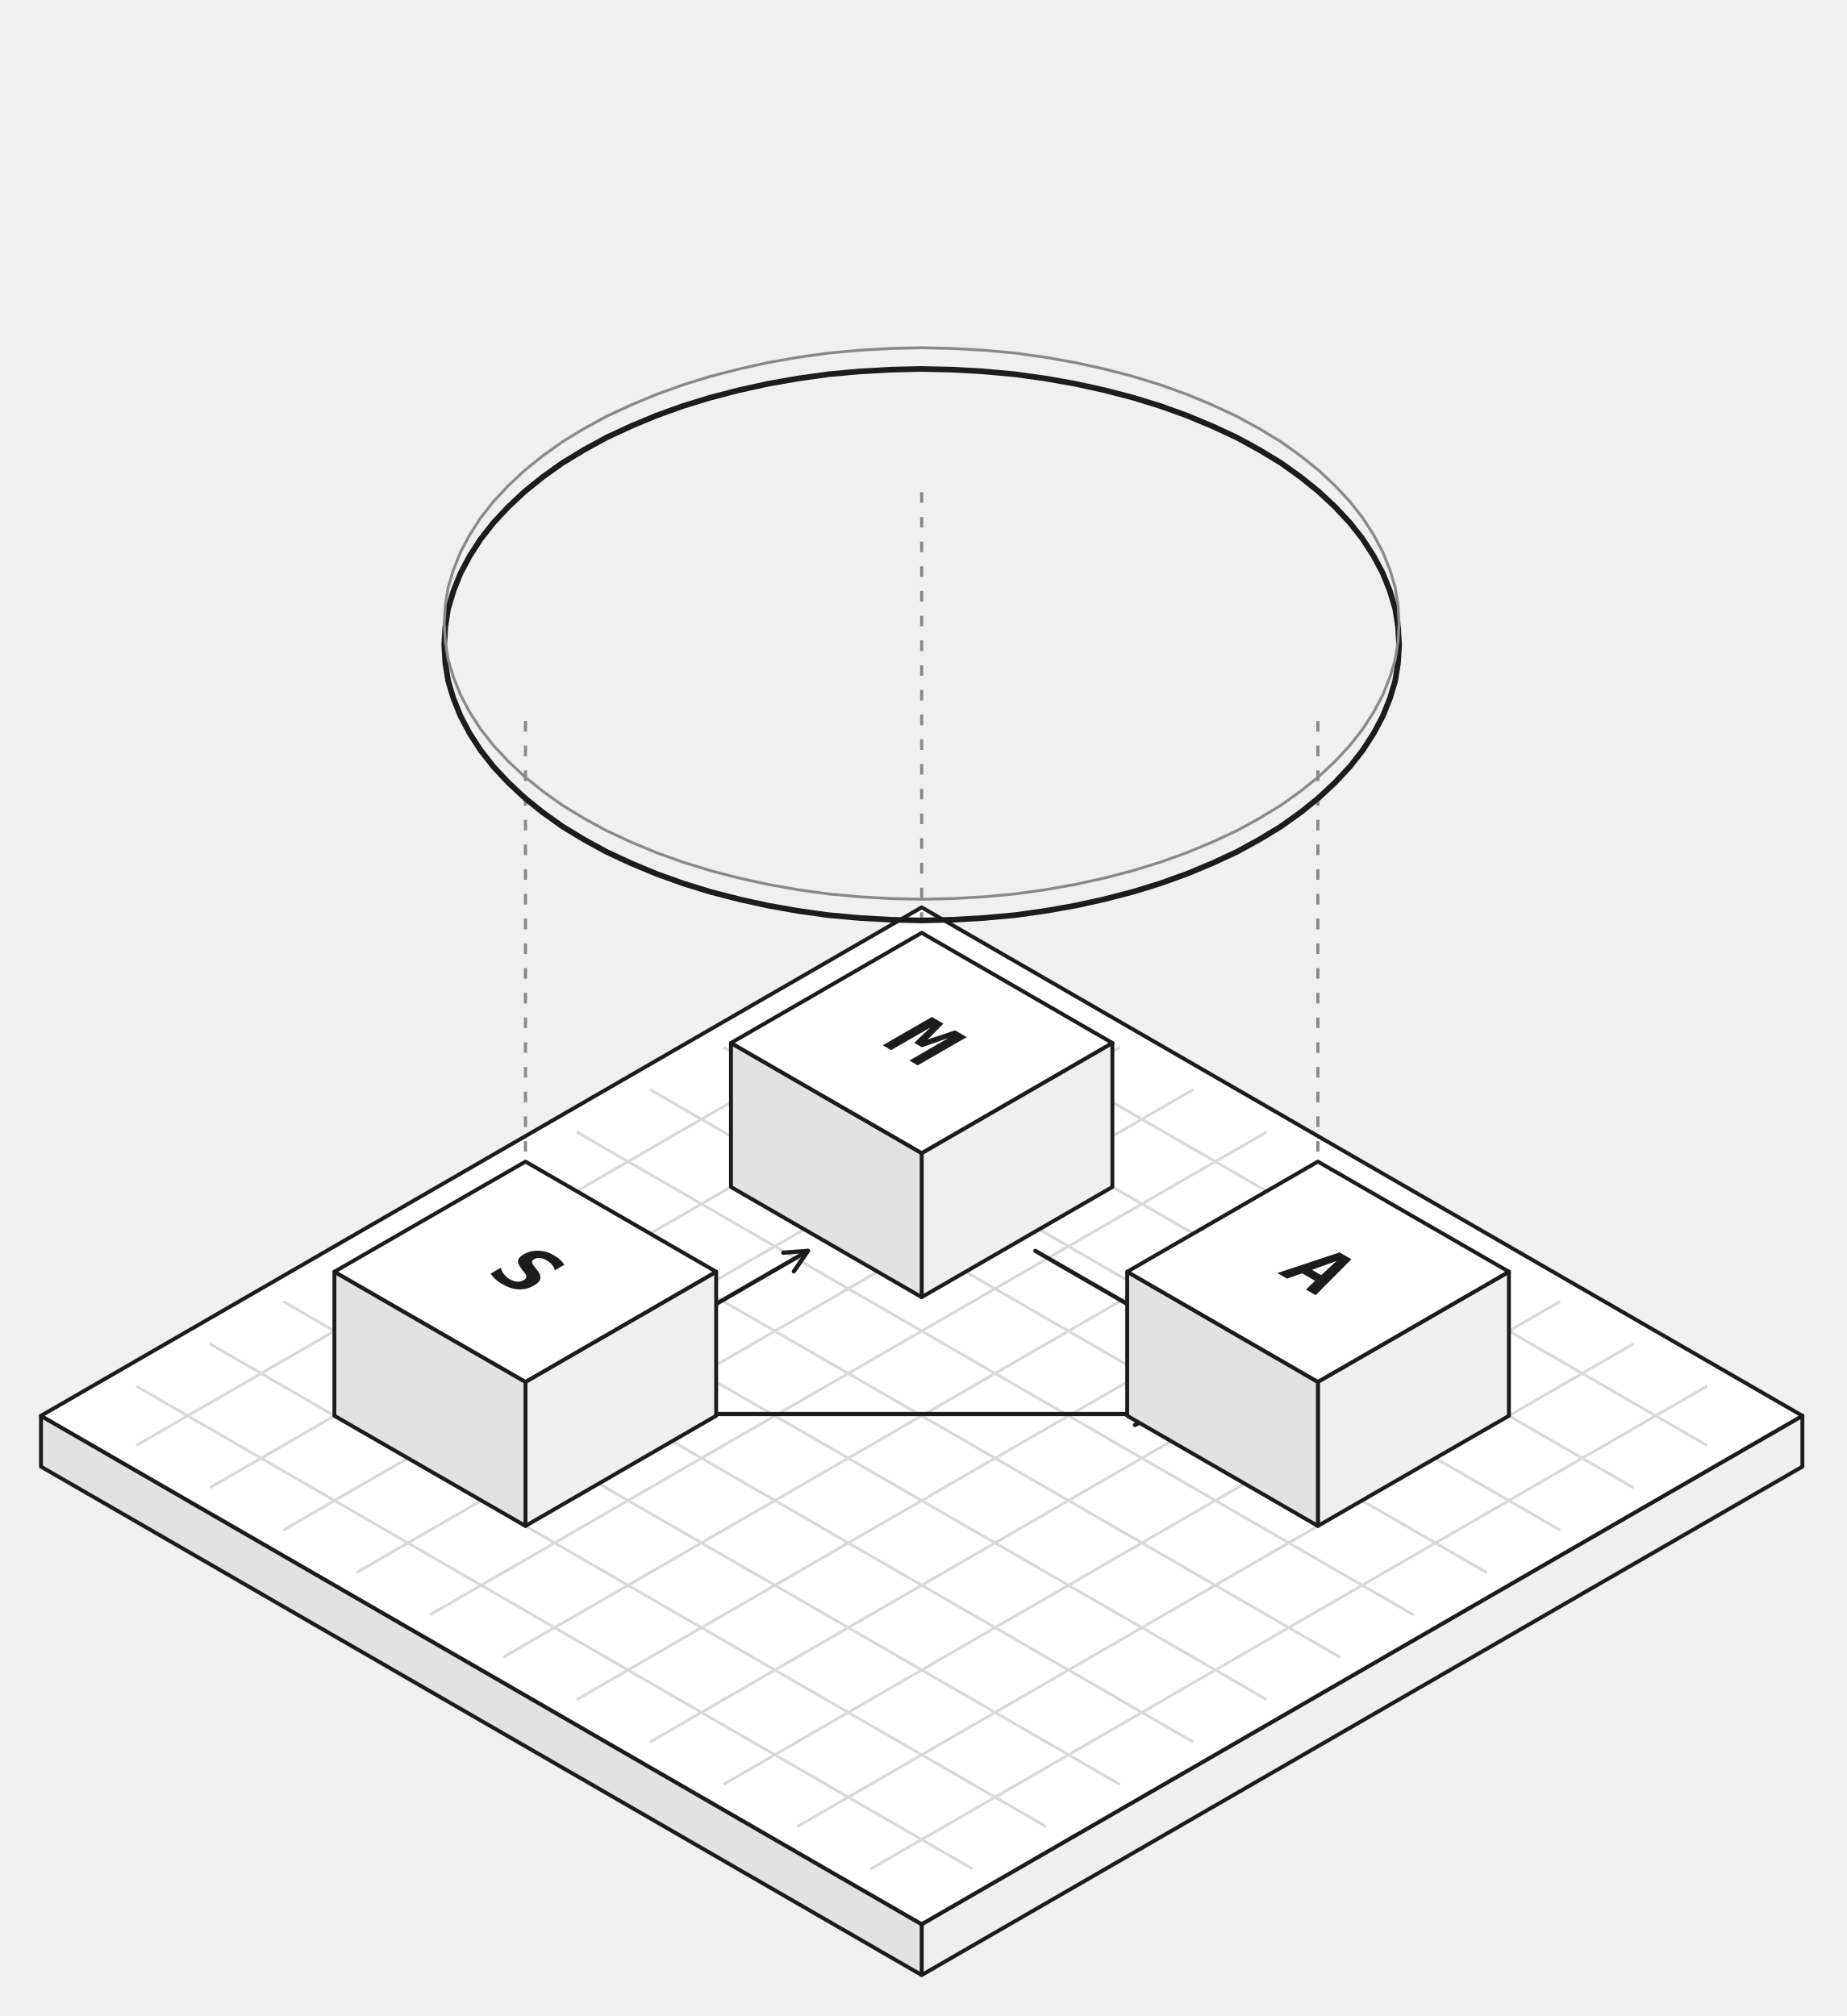
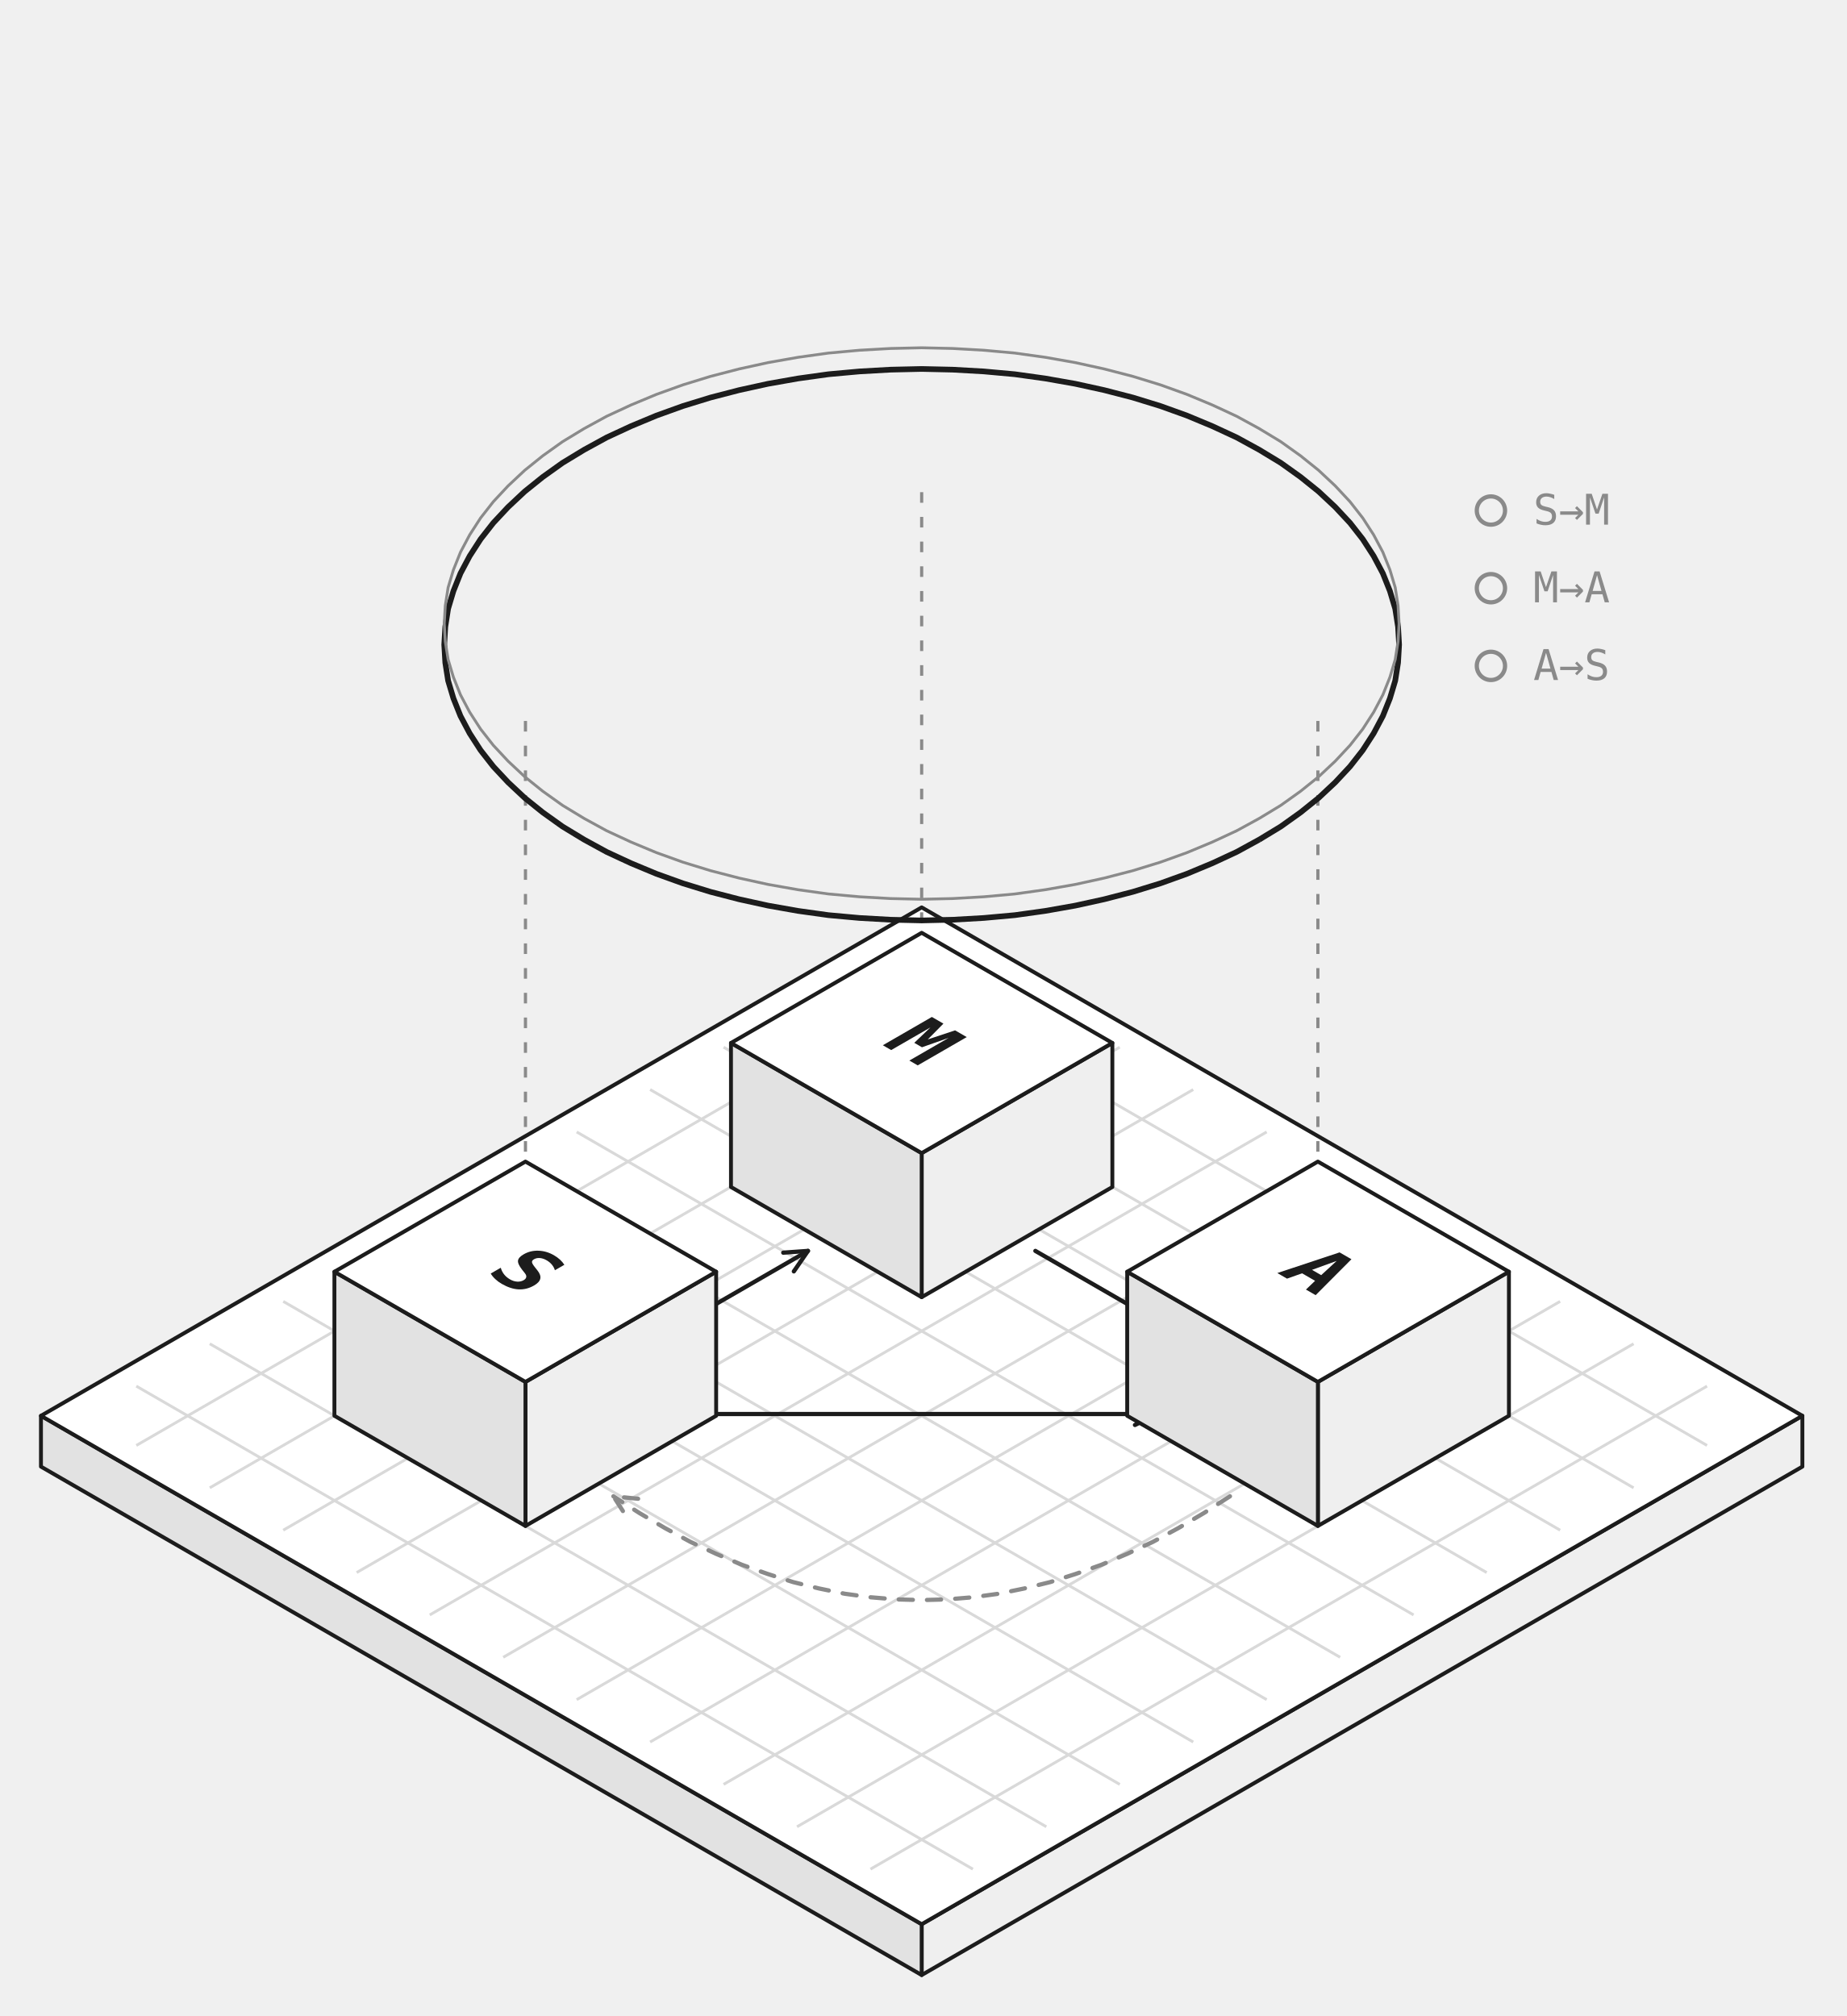
<svg xmlns="http://www.w3.org/2000/svg" viewBox="-261 -257 523 571" width="523" height="571" role="img" aria-label="Sensing, Memory, and Action on a plate, with a ring above them">
-   <style>.top{fill:#ffffff;stroke:#1c1c1c;stroke-width:1.1;stroke-linejoin:round}.side{fill:#efefef;stroke:#1c1c1c;stroke-width:1.1;stroke-linejoin:round}.front{fill:#e2e2e2;stroke:#1c1c1c;stroke-width:1.1;stroke-linejoin:round}.grid{fill:none;stroke:#d9d9d9;stroke-width:0.8}.flow{fill:none;stroke:#1c1c1c;stroke-width:1.2;stroke-linecap:round;stroke-linejoin:round}.sight{fill:none;stroke:#8a8a8a;stroke-width:0.9;stroke-dasharray:3 4}.ring{fill:none;stroke:#1c1c1c;stroke-width:1.6}.ring2{fill:none;stroke:#8a8a8a;stroke-width:0.8}.label{fill:#1c1c1c;font:600 22px "Geist Mono",ui-monospace,Menlo,monospace}</style>
+   <style>.top{fill:#ffffff;stroke:#1c1c1c;stroke-width:1.1;stroke-linejoin:round}.side{fill:#efefef;stroke:#1c1c1c;stroke-width:1.1;stroke-linejoin:round}.front{fill:#e2e2e2;stroke:#1c1c1c;stroke-width:1.1;stroke-linejoin:round}.grid{fill:none;stroke:#d9d9d9;stroke-width:0.8}.flow{fill:none;stroke:#1c1c1c;stroke-width:1.2;stroke-linecap:round;stroke-linejoin:round}.sight{fill:none;stroke:#8a8a8a;stroke-width:0.9;stroke-dasharray:3 4}.ring{fill:none;stroke:#1c1c1c;stroke-width:1.6}.ring2{fill:none;stroke:#8a8a8a;stroke-width:0.8}.ring-on{fill:none;stroke:#1c1c1c;stroke-width:3}.back{stroke:#8a8a8a;stroke-dasharray:4 4}.track{fill:none;stroke:none}.packet{fill:#1c1c1c}.bead{fill:#ffffff;stroke:#1c1c1c;stroke-width:1.6}.chan{fill:#1c1c1c;font:600 12px ui-monospace,"Geist Mono",Menlo,monospace}.chan.dim{fill:#8a8a8a;font-weight:500}.todo{fill:none;stroke:#8a8a8a;stroke-width:1.2}.done{fill:#1c1c1c;stroke:#1c1c1c;stroke-width:1.2}.label{fill:#1c1c1c;font:600 22px "Geist Mono",ui-monospace,Menlo,monospace}</style>
  <polygon class="side" points="249.4,144.0 0.0,288.0 0.0,302.4 249.4,158.4" />
  <polygon class="front" points="-249.4,144.0 0.0,288.0 0.0,302.4 -249.4,158.4" />
  <polygon class="top" points="0.0,0.0 249.4,144.0 0.0,288.0 -249.4,144.0" />
  <path class="grid" d="M14.5,15.6 L-222.4,152.4" />
  <path class="grid" d="M-14.5,15.6 L222.4,152.4" />
  <path class="grid" d="M35.3,27.6 L-201.6,164.4" />
  <path class="grid" d="M-35.3,27.6 L201.6,164.4" />
  <path class="grid" d="M56.1,39.6 L-180.8,176.4" />
  <path class="grid" d="M-56.1,39.6 L180.8,176.4" />
  <path class="grid" d="M76.9,51.6 L-160.0,188.4" />
  <path class="grid" d="M-76.9,51.6 L160.0,188.4" />
  <path class="grid" d="M97.7,63.6 L-139.3,200.4" />
  <path class="grid" d="M-97.7,63.6 L139.3,200.4" />
  <path class="grid" d="M118.5,75.6 L-118.5,212.4" />
  <path class="grid" d="M-118.5,75.6 L118.5,212.4" />
  <path class="grid" d="M139.3,87.6 L-97.7,224.4" />
  <path class="grid" d="M-139.3,87.6 L97.7,224.4" />
  <path class="grid" d="M160.0,99.6 L-76.9,236.4" />
  <path class="grid" d="M-160.0,99.6 L76.9,236.4" />
  <path class="grid" d="M180.8,111.6 L-56.1,248.4" />
  <path class="grid" d="M-180.8,111.6 L56.1,248.4" />
  <path class="grid" d="M201.6,123.6 L-35.3,260.4" />
  <path class="grid" d="M-201.6,123.6 L35.3,260.4" />
  <path class="grid" d="M222.4,135.6 L-14.5,272.4" />
  <path class="grid" d="M-222.4,135.6 L14.5,272.4" />
  <path class="flow" d="M-80.0,124.9 L-32.2,97.3" />
  <path class="flow" d="M-36.2,103.1 L-32.2,97.3 L-39.2,97.8" />
  <path class="flow" d="M32.2,97.3 L80.0,124.9" />
  <path class="flow" d="M73.0,124.4 L80.0,124.9 L76.1,119.1" />
  <path class="flow" d="M-66.7,143.5 L66.7,143.5" />
  <path class="flow" d="M60.4,146.6 L66.7,143.5 L60.4,140.5" />
+   <path class="flow back" d="M87.3,166.8 L80.0,171.5 L72.7,175.8 L65.5,179.7 L58.2,183.1 L50.9,186.2 L43.6,188.8 L36.4,191.1 L29.1,192.9 L21.8,194.4 L14.5,195.4 L7.3,196.0 L0.0,196.2 L-7.3,196.0 L-14.5,195.4 L-21.8,194.4 L-29.1,192.9 L-36.4,191.1 L-43.6,188.8 L-50.9,186.2 L-58.2,183.1 L-65.5,179.7 L-72.7,175.8 L-80.0,171.5 L-87.3,166.8" id="ch-as" />
+   <path class="flow back" d="M-80.3,167.5 L-87.3,166.8 L-83.5,172.7" />
+   <path class="track" d="M-80.0,124.9 L-32.2,97.3" id="ch-sm" />
+   <path class="track" d="M32.2,97.3 L80.0,124.9" id="ch-ma" />
  <path class="sight" d="M0.0,-117.6 L0.0,33.6" />
  <path class="sight" d="M-112.2,-52.8 L-112.2,98.4" />
  <path class="sight" d="M112.2,-52.8 L112.2,98.4" />
  <polygon class="side" points="54.0,79.2 0.0,110.4 0.0,69.6 54.0,38.4" />
  <polygon class="front" points="-54.0,79.2 0.0,110.4 0.0,69.6 -54.0,38.4" />
  <polygon class="top" points="0.0,7.2 54.0,38.4 0.0,69.6 -54.0,38.4" />
  <text class="label" transform="matrix(0.866,0.5,-0.866,0.5,0.0,38.4)" x="0" y="7" text-anchor="middle">M</text>
  <polygon class="side" points="-58.2,144.0 -112.2,175.2 -112.2,134.4 -58.2,103.2" />
  <polygon class="front" points="-166.3,144.0 -112.2,175.2 -112.2,134.4 -166.3,103.2" />
  <polygon class="top" points="-112.2,72.0 -58.2,103.2 -112.2,134.4 -166.3,103.2" />
  <text class="label" transform="matrix(0.866,0.5,-0.866,0.5,-112.2,103.2)" x="0" y="7" text-anchor="middle">S</text>
  <polygon class="side" points="166.3,144.0 112.2,175.2 112.2,134.4 166.3,103.2" />
  <polygon class="front" points="58.2,144.0 112.2,175.2 112.2,134.4 58.2,103.2" />
  <polygon class="top" points="112.2,72.0 166.3,103.2 112.2,134.4 58.2,103.2" />
  <text class="label" transform="matrix(0.866,0.5,-0.866,0.5,112.2,103.2)" x="0" y="7" text-anchor="middle">A</text>
  <path class="ring" d="M95.6,-19.2 L89.2,-15.7 L82.3,-12.5 L75.1,-9.5 L67.6,-6.8 L59.8,-4.4 L51.7,-2.3 L43.5,-0.5 L35.0,1.0 L26.4,2.2 L17.6,3.0 L8.8,3.5 L0.0,3.7 L-8.8,3.5 L-17.6,3.0 L-26.4,2.2 L-35.0,1.0 L-43.5,-0.5 L-51.7,-2.3 L-59.8,-4.4 L-67.6,-6.8 L-75.1,-9.5 L-82.3,-12.5 L-89.2,-15.7 L-95.6,-19.2 L-101.7,-22.9 L-107.3,-26.9 L-112.4,-31.0 L-117.1,-35.4 L-121.3,-39.9 L-124.9,-44.5 L-128.0,-49.3 L-130.6,-54.2 L-132.6,-59.2 L-134.1,-64.2 L-134.9,-69.3 L-135.2,-74.4 L-134.9,-79.5 L-134.1,-84.6 L-132.6,-89.6 L-130.6,-94.6 L-128.0,-99.5 L-124.9,-104.3 L-121.3,-108.9 L-117.1,-113.4 L-112.4,-117.8 L-107.3,-121.9 L-101.7,-125.9 L-95.6,-129.6 L-89.2,-133.1 L-82.3,-136.3 L-75.1,-139.3 L-67.6,-142.0 L-59.8,-144.4 L-51.7,-146.5 L-43.5,-148.3 L-35.0,-149.8 L-26.4,-151.0 L-17.6,-151.8 L-8.8,-152.3 L-0.0,-152.5 L8.8,-152.3 L17.6,-151.8 L26.4,-151.0 L35.0,-149.8 L43.5,-148.3 L51.7,-146.5 L59.8,-144.4 L67.6,-142.0 L75.1,-139.3 L82.3,-136.3 L89.2,-133.1 L95.6,-129.6 L101.7,-125.9 L107.3,-121.9 L112.4,-117.8 L117.1,-113.4 L121.3,-108.9 L124.9,-104.3 L128.0,-99.5 L130.6,-94.6 L132.6,-89.6 L134.1,-84.6 L134.9,-79.5 L135.2,-74.4 L134.9,-69.3 L134.1,-64.2 L132.6,-59.2 L130.6,-54.2 L128.0,-49.3 L124.9,-44.5 L121.3,-39.9 L117.1,-35.4 L112.4,-31.0 L107.3,-26.9 L101.7,-22.9 L95.6,-19.2" />
  <path class="ring2" d="M95.6,-25.2 L89.2,-21.7 L82.3,-18.5 L75.1,-15.5 L67.6,-12.8 L59.8,-10.4 L51.7,-8.3 L43.5,-6.5 L35.0,-5.0 L26.4,-3.8 L17.6,-3.0 L8.8,-2.5 L0.0,-2.3 L-8.8,-2.5 L-17.6,-3.0 L-26.4,-3.8 L-35.0,-5.0 L-43.5,-6.5 L-51.7,-8.3 L-59.8,-10.4 L-67.6,-12.8 L-75.1,-15.5 L-82.3,-18.5 L-89.2,-21.7 L-95.6,-25.2 L-101.7,-28.9 L-107.3,-32.9 L-112.4,-37.0 L-117.1,-41.4 L-121.3,-45.9 L-124.9,-50.5 L-128.0,-55.3 L-130.6,-60.2 L-132.6,-65.2 L-134.1,-70.2 L-134.9,-75.3 L-135.2,-80.4 L-134.9,-85.5 L-134.1,-90.6 L-132.6,-95.6 L-130.6,-100.6 L-128.0,-105.5 L-124.9,-110.3 L-121.3,-114.9 L-117.1,-119.4 L-112.4,-123.8 L-107.3,-127.9 L-101.7,-131.9 L-95.6,-135.6 L-89.2,-139.1 L-82.3,-142.3 L-75.1,-145.3 L-67.6,-148.0 L-59.8,-150.4 L-51.7,-152.5 L-43.5,-154.3 L-35.0,-155.8 L-26.4,-157.0 L-17.6,-157.8 L-8.8,-158.3 L-0.0,-158.5 L8.8,-158.3 L17.6,-157.8 L26.4,-157.0 L35.0,-155.8 L43.5,-154.3 L51.7,-152.5 L59.8,-150.4 L67.6,-148.0 L75.1,-145.3 L82.3,-142.3 L89.2,-139.1 L95.6,-135.6 L101.7,-131.9 L107.3,-127.9 L112.4,-123.8 L117.1,-119.4 L121.3,-114.9 L124.9,-110.3 L128.0,-105.5 L130.6,-100.6 L132.6,-95.6 L134.1,-90.6 L134.9,-85.5 L135.2,-80.4 L134.9,-75.3 L134.1,-70.2 L132.6,-65.2 L130.6,-60.2 L128.0,-55.3 L124.9,-50.5 L121.3,-45.9 L117.1,-41.4 L112.4,-37.0 L107.3,-32.9 L101.7,-28.9 L95.6,-25.2" />
+   <circle class="packet" r="3.4" opacity="0">
+     <animateMotion dur="10.0s" repeatCount="indefinite" calcMode="linear" keyPoints="0;0;1;1" keyTimes="0;0.04;0.14;1">
+       <mpath href="#ch-sm" />
+     </animateMotion>
+     <animate attributeName="opacity" dur="10.0s" repeatCount="indefinite" calcMode="discrete" keyTimes="0;0.04;0.14" values="0;1;0" />
+   </circle>
+   <circle class="todo" cx="161.2" cy="-112.4" r="4" />
+   <text class="chan dim" x="173.2" y="-108.4">S→M</text>
+   <g opacity="0">
+     <circle class="done" cx="161.2" cy="-112.4" r="4" />
+     <text class="chan" x="173.2" y="-108.4">S→M</text>
+     <animate attributeName="opacity" dur="10.0s" repeatCount="indefinite" calcMode="linear" keyTimes="0;0.14;0.165;0.92;0.97;1" values="0;0;1;1;0;0" />
+   </g>
+   <path class="track" d="M0.0,33.6 L0.0,-117.6" id="up-0" />
+   <circle class="packet" r="3.4" opacity="0">
+     <animateMotion dur="10.0s" repeatCount="indefinite" calcMode="linear" keyPoints="0;0;1;1" keyTimes="0;0.14;0.2;1">
+       <mpath href="#up-0" />
+     </animateMotion>
+     <animate attributeName="opacity" dur="10.0s" repeatCount="indefinite" calcMode="discrete" keyTimes="0;0.14;0.2" values="0;1;0" />
+   </circle>
+   <circle class="bead" cx="-124.5" cy="-43.9" r="4" opacity="0">
+     <animate attributeName="opacity" dur="10.0s" repeatCount="indefinite" calcMode="linear" keyTimes="0;0.2;0.225;0.92;0.97;1" values="0;0;1;1;0;0" />
+   </circle>
+   <circle class="packet" r="3.4" opacity="0">
+     <animateMotion dur="10.0s" repeatCount="indefinite" calcMode="linear" keyPoints="0;0;1;1" keyTimes="0;0.26;0.36;1">
+       <mpath href="#ch-ma" />
+     </animateMotion>
+     <animate attributeName="opacity" dur="10.0s" repeatCount="indefinite" calcMode="discrete" keyTimes="0;0.26;0.36" values="0;1;0" />
+   </circle>
+   <circle class="todo" cx="161.2" cy="-90.4" r="4" />
+   <text class="chan dim" x="173.2" y="-86.4">M→A</text>
+   <g opacity="0">
+     <circle class="done" cx="161.2" cy="-90.4" r="4" />
+     <text class="chan" x="173.2" y="-86.4">M→A</text>
+     <animate attributeName="opacity" dur="10.0s" repeatCount="indefinite" calcMode="linear" keyTimes="0;0.36;0.385;0.92;0.97;1" values="0;0;1;1;0;0" />
+   </g>
+   <path class="track" d="M112.2,98.4 L112.2,-52.8" id="up-1" />
+   <circle class="packet" r="3.4" opacity="0">
+     <animateMotion dur="10.0s" repeatCount="indefinite" calcMode="linear" keyPoints="0;0;1;1" keyTimes="0;0.36;0.42;1">
+       <mpath href="#up-1" />
+     </animateMotion>
+     <animate attributeName="opacity" dur="10.0s" repeatCount="indefinite" calcMode="discrete" keyTimes="0;0.36;0.42" values="0;1;0" />
+   </circle>
+   <circle class="bead" cx="-61.4" cy="-4.8" r="4" opacity="0">
+     <animate attributeName="opacity" dur="10.0s" repeatCount="indefinite" calcMode="linear" keyTimes="0;0.42;0.445;0.92;0.97;1" values="0;0;1;1;0;0" />
+   </circle>
+   <circle class="packet" r="3.4" opacity="0">
+     <animateMotion dur="10.0s" repeatCount="indefinite" calcMode="linear" keyPoints="0;0;1;1" keyTimes="0;0.48;0.61;1">
+       <mpath href="#ch-as" />
+     </animateMotion>
+     <animate attributeName="opacity" dur="10.0s" repeatCount="indefinite" calcMode="discrete" keyTimes="0;0.48;0.61" values="0;1;0" />
+   </circle>
+   <circle class="todo" cx="161.2" cy="-68.4" r="4" />
+   <text class="chan dim" x="173.2" y="-64.4">A→S</text>
+   <g opacity="0">
+     <circle class="done" cx="161.2" cy="-68.4" r="4" />
+     <text class="chan" x="173.2" y="-64.4">A→S</text>
+     <animate attributeName="opacity" dur="10.0s" repeatCount="indefinite" calcMode="linear" keyTimes="0;0.61;0.635;0.92;0.97;1" values="0;0;1;1;0;0" />
+   </g>
+   <path class="track" d="M-112.2,98.4 L-112.2,-52.8" id="up-2" />
+   <circle class="packet" r="3.4" opacity="0">
+     <animateMotion dur="10.0s" repeatCount="indefinite" calcMode="linear" keyPoints="0;0;1;1" keyTimes="0;0.61;0.67;1">
+       <mpath href="#up-2" />
+     </animateMotion>
+     <animate attributeName="opacity" dur="10.0s" repeatCount="indefinite" calcMode="discrete" keyTimes="0;0.61;0.67" values="0;1;0" />
+   </circle>
+   <circle class="bead" cx="30.4" cy="1.7" r="4" opacity="0">
+     <animate attributeName="opacity" dur="10.0s" repeatCount="indefinite" calcMode="linear" keyTimes="0;0.67;0.695;0.92;0.97;1" values="0;0;1;1;0;0" />
+   </circle>
+   <g opacity="0">
+     <path class="ring-on" d="M95.6,-19.2 L89.2,-15.7 L82.3,-12.5 L75.1,-9.5 L67.6,-6.8 L59.8,-4.4 L51.7,-2.3 L43.5,-0.5 L35.0,1.0 L26.4,2.2 L17.6,3.0 L8.8,3.5 L0.0,3.7 L-8.8,3.5 L-17.6,3.0 L-26.4,2.2 L-35.0,1.0 L-43.5,-0.5 L-51.7,-2.3 L-59.8,-4.4 L-67.6,-6.8 L-75.1,-9.5 L-82.3,-12.5 L-89.2,-15.7 L-95.6,-19.2 L-101.7,-22.9 L-107.3,-26.9 L-112.4,-31.0 L-117.1,-35.4 L-121.3,-39.9 L-124.9,-44.5 L-128.0,-49.3 L-130.6,-54.2 L-132.6,-59.2 L-134.1,-64.2 L-134.9,-69.3 L-135.2,-74.4 L-134.9,-79.5 L-134.1,-84.6 L-132.6,-89.6 L-130.6,-94.6 L-128.0,-99.5 L-124.9,-104.3 L-121.3,-108.9 L-117.1,-113.4 L-112.4,-117.8 L-107.3,-121.9 L-101.7,-125.9 L-95.6,-129.6 L-89.2,-133.1 L-82.3,-136.3 L-75.1,-139.3 L-67.6,-142.0 L-59.8,-144.4 L-51.7,-146.5 L-43.5,-148.3 L-35.0,-149.8 L-26.4,-151.0 L-17.6,-151.8 L-8.8,-152.3 L-0.0,-152.5 L8.8,-152.3 L17.6,-151.8 L26.4,-151.0 L35.0,-149.8 L43.5,-148.3 L51.7,-146.5 L59.8,-144.4 L67.6,-142.0 L75.1,-139.3 L82.3,-136.3 L89.2,-133.1 L95.6,-129.6 L101.7,-125.9 L107.3,-121.9 L112.4,-117.8 L117.1,-113.4 L121.3,-108.9 L124.9,-104.3 L128.0,-99.5 L130.6,-94.6 L132.6,-89.6 L134.1,-84.6 L134.9,-79.5 L135.2,-74.4 L134.9,-69.3 L134.1,-64.2 L132.6,-59.2 L130.6,-54.2 L128.0,-49.3 L124.9,-44.5 L121.3,-39.9 L117.1,-35.4 L112.4,-31.0 L107.3,-26.9 L101.7,-22.9 L95.6,-19.2" />
+     <animate attributeName="opacity" dur="10.0s" repeatCount="indefinite" calcMode="linear" keyTimes="0;0.74;0.765;0.92;0.97;1" values="0;0;0.9;0.9;0;0" />
+   </g>
</svg>
